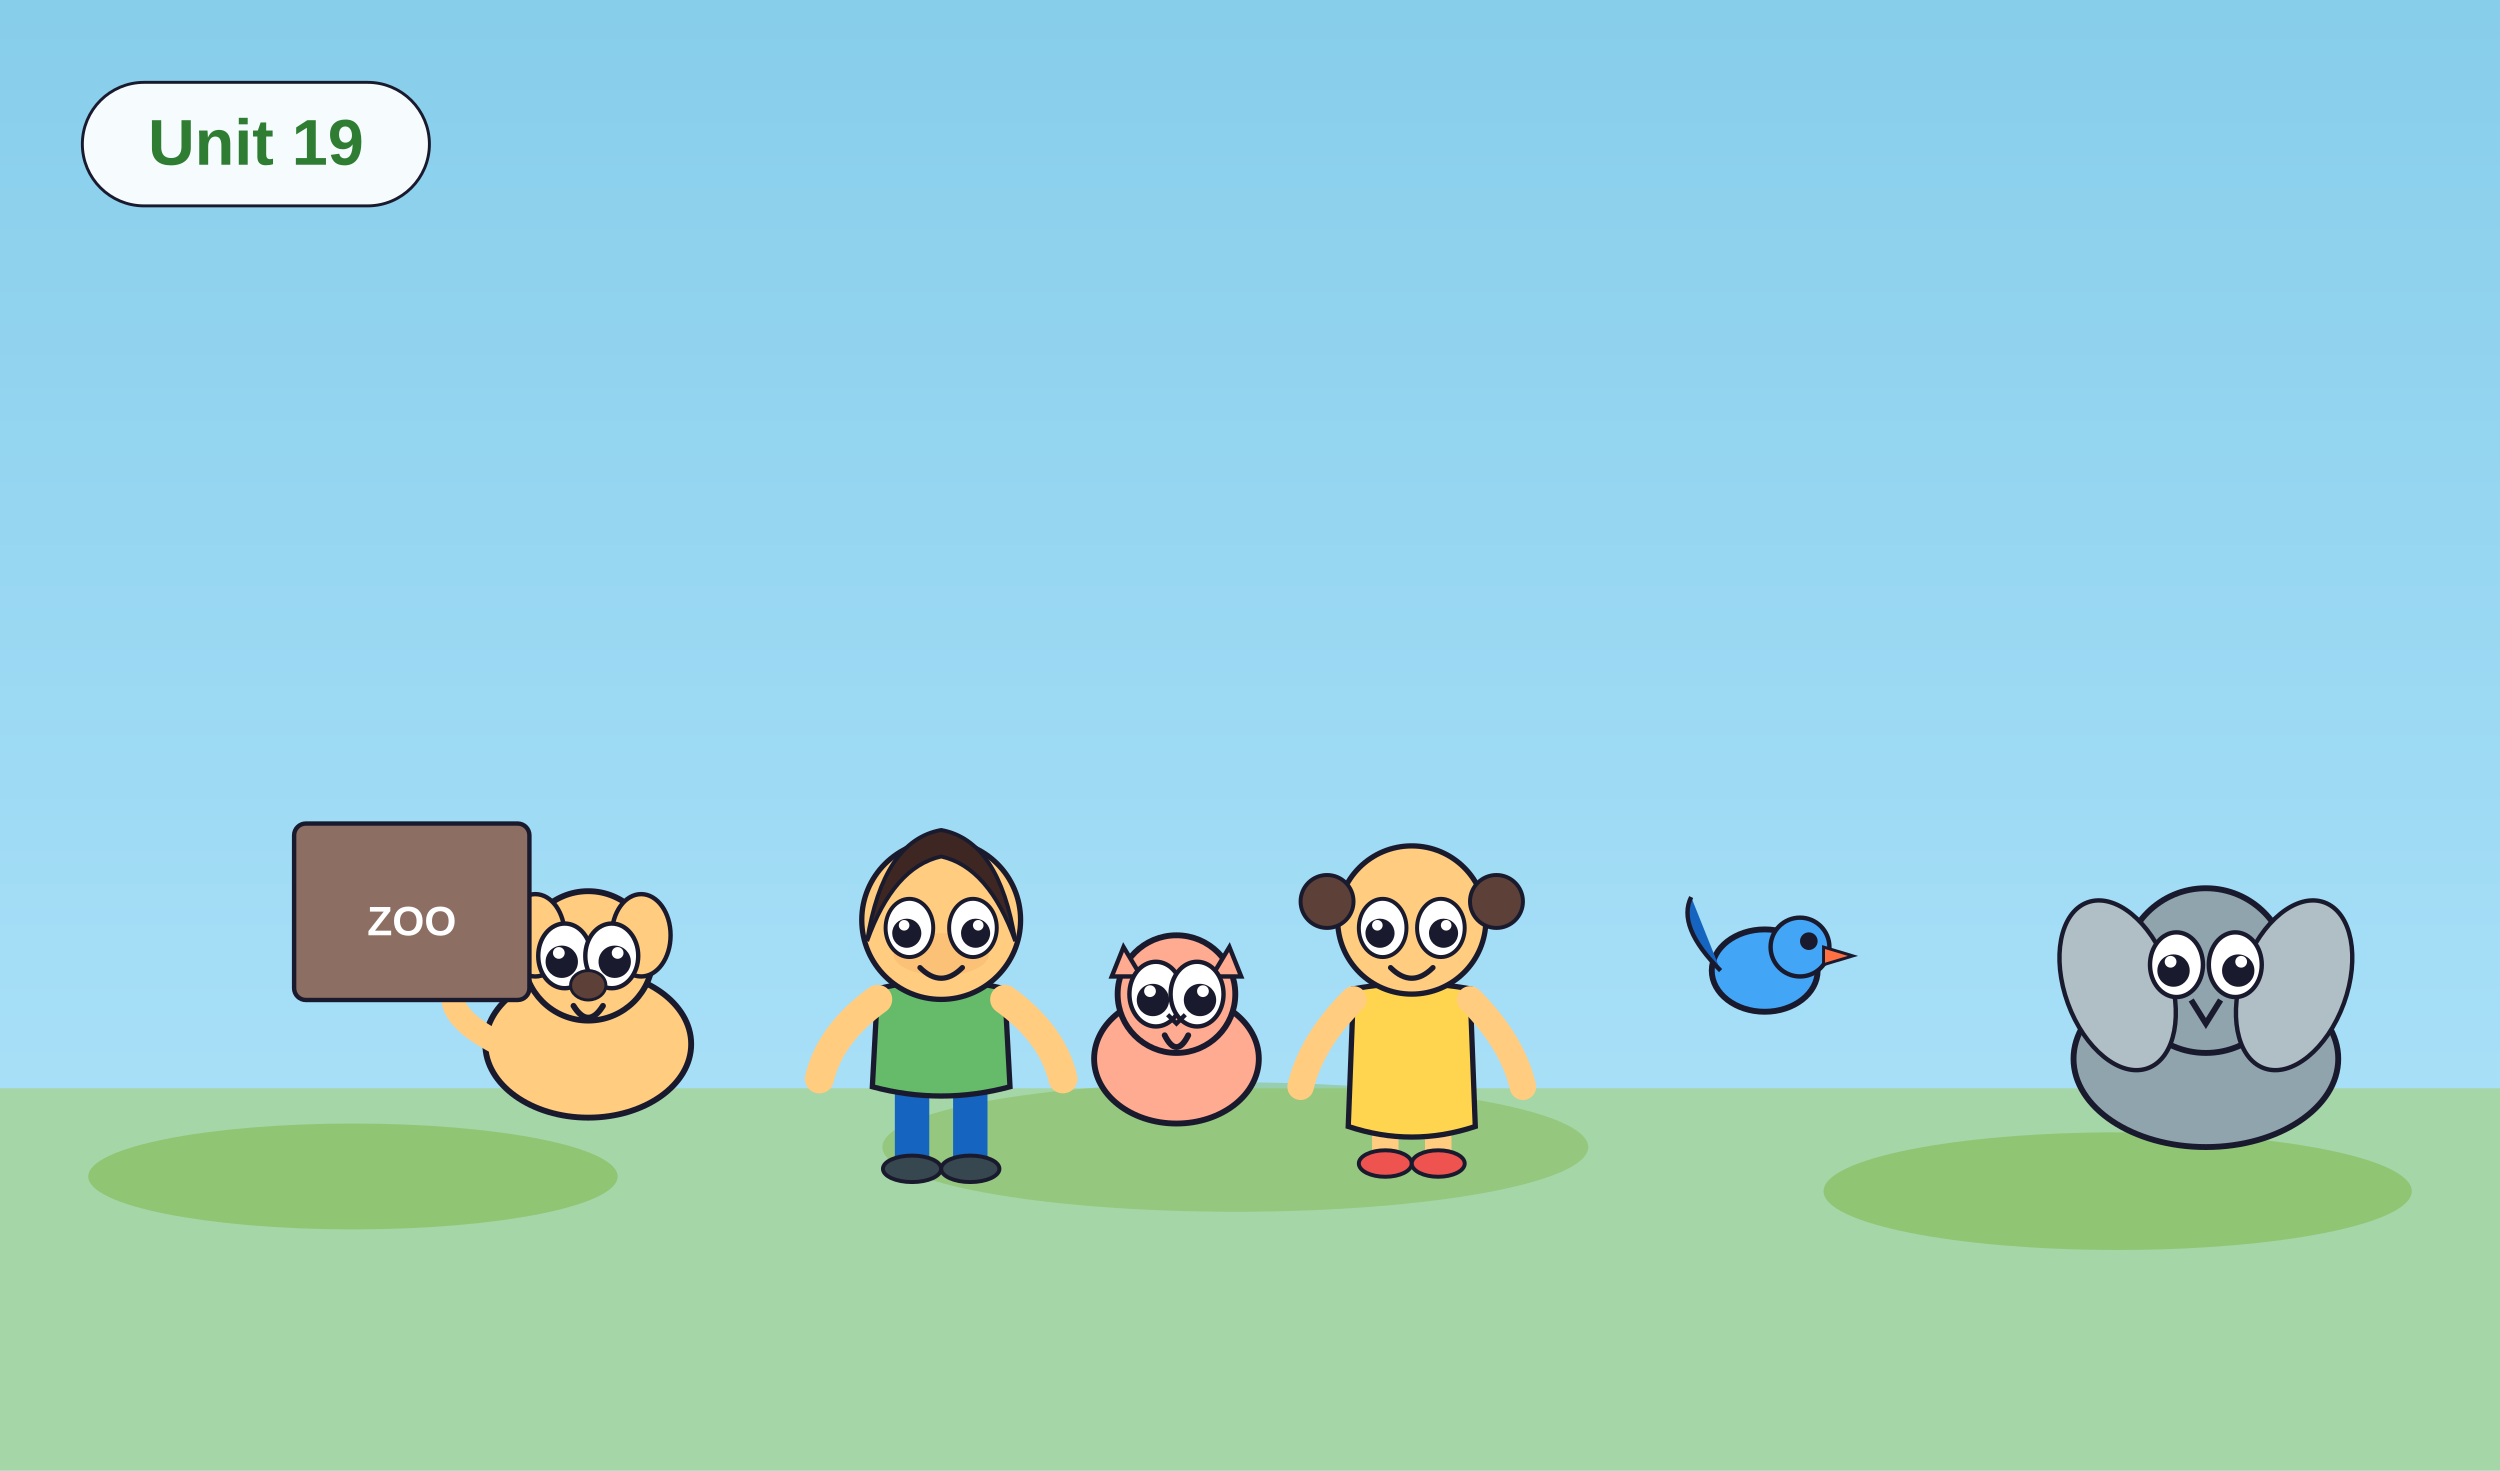
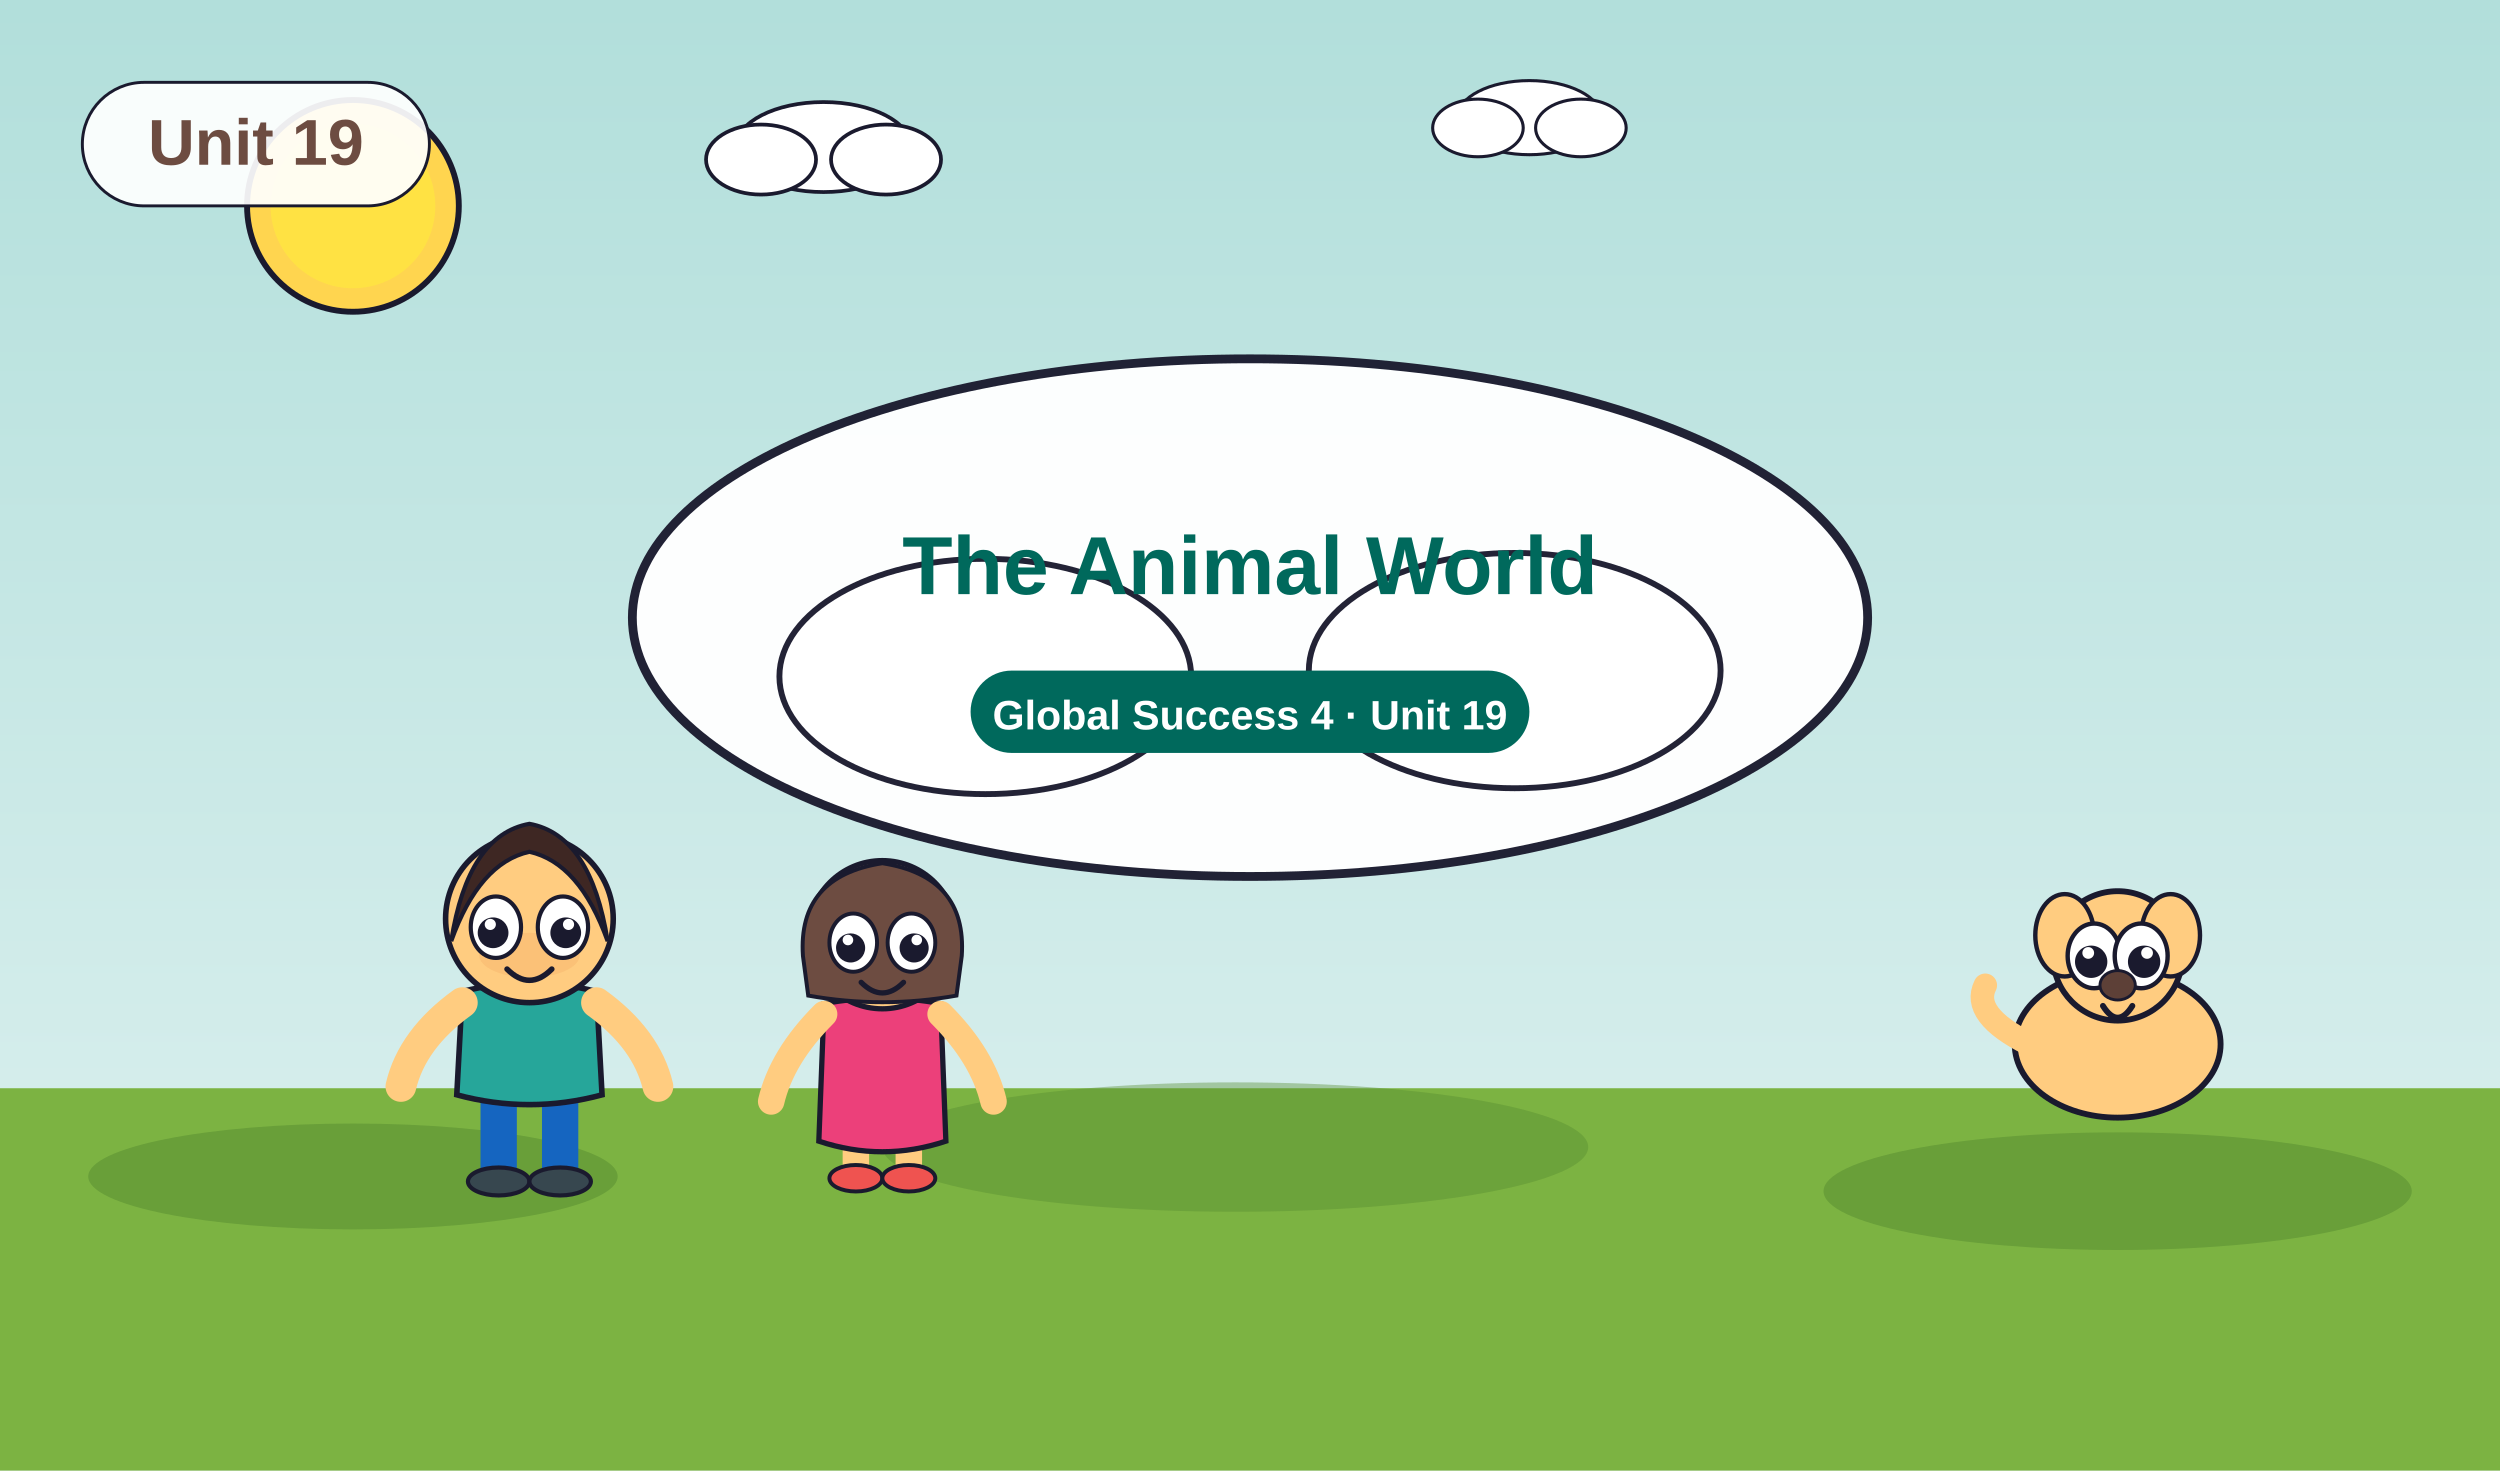
<svg xmlns="http://www.w3.org/2000/svg" viewBox="0 0 850 500" width="850" height="500" role="img" aria-label="Unit 19: The Animal World">
  <defs>
    <linearGradient id="sky" x1="0" y1="0" x2="0" y2="1">
-       <stop offset="0%" stop-color="#87CEEB" />
-       <stop offset="100%" stop-color="#B3E5FC" />
+       <stop offset="0%" stop-color="#B2DFDB" />
+       <stop offset="100%" stop-color="#E0F2F1" />
    </linearGradient>
  </defs>
  <rect width="850" height="500" fill="url(#sky)" />
-   <rect y="370" width="850" height="130" fill="#A5D6A7" />
-   <ellipse cx="120" cy="400" rx="90" ry="18" fill="#7CB342" opacity="0.5" />
-   <ellipse cx="420" cy="390" rx="120" ry="22" fill="#7CB342" opacity="0.4" />
-   <ellipse cx="720" cy="405" rx="100" ry="20" fill="#7CB342" opacity="0.5" />
-   <g transform="translate(200,340)">
+   <circle cx="120" cy="70" r="36" fill="#FFD54F" stroke="#1A1A2E" stroke-width="2" />
+   <circle cx="120" cy="70" r="28" fill="#FFEB3B" opacity="0.6" />
+   <g transform="translate(280,50) scale(0.85)">
+     <ellipse cx="0" cy="0" rx="35" ry="18" fill="#FFFFFF" stroke="#1A1A2E" stroke-width="1.5" />
+     <ellipse cx="-25" cy="5" rx="22" ry="14" fill="#FFFFFF" stroke="#1A1A2E" stroke-width="1.5" />
+     <ellipse cx="25" cy="5" rx="22" ry="14" fill="#FFFFFF" stroke="#1A1A2E" stroke-width="1.5" />
+   </g>
+   <g transform="translate(520,40) scale(0.7)">
+     <ellipse cx="0" cy="0" rx="35" ry="18" fill="#FFFFFF" stroke="#1A1A2E" stroke-width="1.5" />
+     <ellipse cx="-25" cy="5" rx="22" ry="14" fill="#FFFFFF" stroke="#1A1A2E" stroke-width="1.5" />
+     <ellipse cx="25" cy="5" rx="22" ry="14" fill="#FFFFFF" stroke="#1A1A2E" stroke-width="1.5" />
+   </g>
+   <rect y="370" width="850" height="130" fill="#7CB342" />
+   <ellipse cx="120" cy="400" rx="90" ry="18" fill="#558B2F" opacity="0.5" />
+   <ellipse cx="420" cy="390" rx="120" ry="22" fill="#558B2F" opacity="0.4" />
+   <ellipse cx="720" cy="405" rx="100" ry="20" fill="#558B2F" opacity="0.5" />
+   <g transform="translate(720,340)">
    <ellipse cx="0" cy="15" rx="35" ry="25" fill="#FFCC80" stroke="#1A1A2E" stroke-width="2" />
    <circle cx="0" cy="-15" r="22" fill="#FFCC80" stroke="#1A1A2E" stroke-width="2" />
    <ellipse cx="-18" cy="-22" rx="10" ry="14" fill="#FFCC80" stroke="#1A1A2E" stroke-width="1.5" />
    <ellipse cx="18" cy="-22" rx="10" ry="14" fill="#FFCC80" stroke="#1A1A2E" stroke-width="1.5" />
    <ellipse cx="-8" cy="-15" rx="9" ry="11" fill="#FFFFFF" stroke="#1A1A2E" stroke-width="1.5" />
    <circle cx="-9" cy="-13" r="5.5" fill="#1A1A2E" />
    <circle cx="-10" cy="-16" r="2" fill="#FFFFFF" />
    <ellipse cx="8" cy="-15" rx="9" ry="11" fill="#FFFFFF" stroke="#1A1A2E" stroke-width="1.5" />
    <circle cx="9" cy="-13" r="5.5" fill="#1A1A2E" />
    <circle cx="10" cy="-16" r="2" fill="#FFFFFF" />
    <ellipse cx="0" cy="-5" rx="6" ry="5" fill="#5D4037" stroke="#1A1A2E" stroke-width="1" />
    <path d="M-5 2 Q0 10 5 2" fill="none" stroke="#1A1A2E" stroke-width="2" stroke-linecap="round" />
    <path d="M-30 15 Q-50 5 -45 -5" fill="none" stroke="#FFCC80" stroke-width="8" stroke-linecap="round" />
  </g>
-   <g transform="translate(400,350)">
-     <ellipse cx="0" cy="10" rx="28" ry="22" fill="#FFAB91" stroke="#1A1A2E" stroke-width="2" />
-     <circle cx="0" cy="-12" r="20" fill="#FFAB91" stroke="#1A1A2E" stroke-width="2" />
-     <polygon points="-18,-28 -12,-18 -22,-18" fill="#FFAB91" stroke="#1A1A2E" stroke-width="1.5" />
-     <polygon points="18,-28 12,-18 22,-18" fill="#FFAB91" stroke="#1A1A2E" stroke-width="1.5" />
-     <ellipse cx="-7" cy="-12" rx="9" ry="11" fill="#FFFFFF" stroke="#1A1A2E" stroke-width="1.5" />
-     <circle cx="-8" cy="-10" r="5.5" fill="#1A1A2E" />
-     <circle cx="-9" cy="-13" r="2" fill="#FFFFFF" />
-     <ellipse cx="7" cy="-12" rx="9" ry="11" fill="#FFFFFF" stroke="#1A1A2E" stroke-width="1.5" />
-     <circle cx="8" cy="-10" r="5.5" fill="#1A1A2E" />
-     <circle cx="9" cy="-13" r="2" fill="#FFFFFF" />
-     <path d="M-3 -5 L0 -2 L3 -5" fill="none" stroke="#1A1A2E" stroke-width="1.5" />
-     <path d="M-4 2 Q0 10 4 2" fill="none" stroke="#1A1A2E" stroke-width="2" stroke-linecap="round" />
-   </g>
-   <g transform="translate(600,330)">
-     <ellipse cx="0" cy="0" rx="18" ry="14" fill="#42A5F5" stroke="#1A1A2E" stroke-width="2" />
-     <circle cx="12" cy="-8" r="10" fill="#42A5F5" stroke="#1A1A2E" stroke-width="1.5" />
-     <polygon points="20,-8 30,-5 20,-2" fill="#FF7043" stroke="#1A1A2E" stroke-width="1" />
-     <circle cx="15" cy="-10" r="3" fill="#1A1A2E" />
-     <path d="M-15 0 Q-30 -15 -25 -25" fill="#1565C0" stroke="#1A1A2E" stroke-width="1.5" />
-   </g>
-   <g transform="translate(750,340)">
-     <ellipse cx="0" cy="20" rx="45" ry="30" fill="#90A4AE" stroke="#1A1A2E" stroke-width="2" />
-     <circle cx="0" cy="-10" r="28" fill="#90A4AE" stroke="#1A1A2E" stroke-width="2" />
-     <ellipse cx="-30" cy="-5" rx="18" ry="30" fill="#B0BEC5" stroke="#1A1A2E" stroke-width="1.5" transform="rotate(-20 -30 -5)" />
-     <ellipse cx="30" cy="-5" rx="18" ry="30" fill="#B0BEC5" stroke="#1A1A2E" stroke-width="1.5" transform="rotate(20 30 -5)" />
-     <ellipse cx="-10" cy="-12" rx="9" ry="11" fill="#FFFFFF" stroke="#1A1A2E" stroke-width="1.5" />
-     <circle cx="-11" cy="-10" r="5.5" fill="#1A1A2E" />
-     <circle cx="-12" cy="-13" r="2" fill="#FFFFFF" />
-     <ellipse cx="10" cy="-12" rx="9" ry="11" fill="#FFFFFF" stroke="#1A1A2E" stroke-width="1.5" />
-     <circle cx="11" cy="-10" r="5.5" fill="#1A1A2E" />
-     <circle cx="12" cy="-13" r="2" fill="#FFFFFF" />
-     <path d="M-5 0 L0 8 L5 0" fill="none" stroke="#1A1A2E" stroke-width="2" />
-   </g>
-   <g transform="translate(320,320) scale(0.9)">
+   <g transform="translate(180,320) scale(0.95)">
    <line x1="-11" y1="52" x2="-11" y2="82" stroke="#1565C0" stroke-width="13" stroke-linecap="round" />
    <line x1="11" y1="52" x2="11" y2="82" stroke="#1565C0" stroke-width="13" stroke-linecap="round" />
    <ellipse cx="-11" cy="86" rx="11" ry="5" fill="#37474F" stroke="#1A1A2E" stroke-width="1.5" />
    <ellipse cx="11" cy="86" rx="11" ry="5" fill="#37474F" stroke="#1A1A2E" stroke-width="1.5" />
-     <path d="M-24 18 Q0 12 24 18 L26 55 Q0 62 -26 55 Z" fill="#66BB6A" stroke="#1A1A2E" stroke-width="2" />
+     <path d="M-24 18 Q0 12 24 18 L26 55 Q0 62 -26 55 Z" fill="#26A69A" stroke="#1A1A2E" stroke-width="2" />
    <path d="M-24 22 Q-42 35 -46 52" fill="none" stroke="#FFCC80" stroke-width="11" stroke-linecap="round" />
    <path d="M24 22 Q42 35 46 52" fill="none" stroke="#FFCC80" stroke-width="11" stroke-linecap="round" />
    <circle cx="0" cy="-8" r="30" fill="#FFCC80" stroke="#1A1A2E" stroke-width="2" />
    <ellipse cx="0" cy="5" rx="18" ry="8" fill="#F0A860" opacity="0.3" />
    <path d="M-28 0 Q-22 -38 0 -42 Q22 -38 28 0 Q18 -28 0 -32 Q-18 -28 -28 0" fill="#3E2723" stroke="#1A1A2E" stroke-width="1.5" />
    <ellipse cx="-12" cy="-5" rx="9" ry="11" fill="#FFFFFF" stroke="#1A1A2E" stroke-width="1.5" />
    <circle cx="-13" cy="-3" r="5.5" fill="#1A1A2E" />
    <circle cx="-14" cy="-6" r="2" fill="#FFFFFF" />
    <ellipse cx="12" cy="-5" rx="9" ry="11" fill="#FFFFFF" stroke="#1A1A2E" stroke-width="1.5" />
    <circle cx="13" cy="-3" r="5.5" fill="#1A1A2E" />
    <circle cx="14" cy="-6" r="2" fill="#FFFFFF" />
    <path d="M-8 10 Q0 18 8 10" fill="none" stroke="#1A1A2E" stroke-width="2" stroke-linecap="round" />
  </g>
-   <g transform="translate(480,320) scale(0.9)">
+   <g transform="translate(300,325) scale(0.9)">
    <line x1="-10" y1="52" x2="-10" y2="80" stroke="#FFCC80" stroke-width="10" stroke-linecap="round" />
    <line x1="10" y1="52" x2="10" y2="80" stroke="#FFCC80" stroke-width="10" stroke-linecap="round" />
    <ellipse cx="-10" cy="84" rx="10" ry="5" fill="#EF5350" stroke="#1A1A2E" stroke-width="1.5" />
    <ellipse cx="10" cy="84" rx="10" ry="5" fill="#EF5350" stroke="#1A1A2E" stroke-width="1.5" />
-     <path d="M-22 18 Q0 14 22 18 L24 70 Q0 78 -24 70 Z" fill="#FFD54F" stroke="#1A1A2E" stroke-width="2" />
+     <path d="M-22 18 Q0 14 22 18 L24 70 Q0 78 -24 70 Z" fill="#EC407A" stroke="#1A1A2E" stroke-width="2" />
    <path d="M-22 22 Q-38 38 -42 55" fill="none" stroke="#FFCC80" stroke-width="10" stroke-linecap="round" />
    <path d="M22 22 Q38 38 42 55" fill="none" stroke="#FFCC80" stroke-width="10" stroke-linecap="round" />
    <circle cx="0" cy="-8" r="28" fill="#FFCC80" stroke="#1A1A2E" stroke-width="2" />
-     <circle cx="-32" cy="-15" r="10" fill="#5D4037" stroke="#1A1A2E" stroke-width="1.5" />
-     <circle cx="32" cy="-15" r="10" fill="#5D4037" stroke="#1A1A2E" stroke-width="1.5" />
+     <path d="M-30 0 Q-32 -30 0 -35 Q32 -30 30 0 L28 15 Q0 20 -28 15 Z" fill="#6D4C41" stroke="#1A1A2E" stroke-width="1.5" />
    <ellipse cx="-11" cy="-5" rx="9" ry="11" fill="#FFFFFF" stroke="#1A1A2E" stroke-width="1.5" />
    <circle cx="-12" cy="-3" r="5.5" fill="#1A1A2E" />
    <circle cx="-13" cy="-6" r="2" fill="#FFFFFF" />
    <ellipse cx="11" cy="-5" rx="9" ry="11" fill="#FFFFFF" stroke="#1A1A2E" stroke-width="1.5" />
    <circle cx="12" cy="-3" r="5.5" fill="#1A1A2E" />
    <circle cx="13" cy="-6" r="2" fill="#FFFFFF" />
    <path d="M-8 10 Q0 18 8 10" fill="none" stroke="#1A1A2E" stroke-width="2" stroke-linecap="round" />
  </g>
-   <rect x="100" y="280" width="80" height="60" rx="4" fill="#8D6E63" stroke="#1A1A2E" stroke-width="1.5" />
-   <text x="140" y="318" text-anchor="middle" font-family="Arial,sans-serif" font-size="14" font-weight="700" fill="#FFF">ZOO</text>
+   <g transform="translate(425,210)">
+     <ellipse cx="0" cy="0" rx="210" ry="88" fill="#FFFFFF" stroke="#1A1A2E" stroke-width="3" opacity="0.96" />
+     <ellipse cx="-90" cy="20" rx="70" ry="40" fill="#FFFFFF" stroke="#1A1A2E" stroke-width="2" opacity="0.96" />
+     <ellipse cx="90" cy="18" rx="70" ry="40" fill="#FFFFFF" stroke="#1A1A2E" stroke-width="2" opacity="0.96" />
+     <text x="0" y="-8" text-anchor="middle" font-family="Arial Rounded MT Bold,Arial,Helvetica,sans-serif" font-size="28" font-weight="700" fill="#00695C">The Animal World</text>
+     <rect x="-95" y="18" width="190" height="28" rx="14" fill="#00695C" />
+     <text x="0" y="38" text-anchor="middle" font-family="Arial,Helvetica,sans-serif" font-size="14" font-weight="700" fill="#FFFFFF">Global Success 4 · Unit 19</text>
+   </g>
  <rect x="28" y="28" width="118" height="42" rx="21" fill="rgba(255,255,255,0.92)" stroke="#1A1A2E" stroke-width="1" />
-   <text x="87" y="56" text-anchor="middle" font-family="Arial,Helvetica,sans-serif" font-size="22" font-weight="700" fill="#2E7D32">Unit 19</text>
+   <text x="87" y="56" text-anchor="middle" font-family="Arial,Helvetica,sans-serif" font-size="22" font-weight="700" fill="#6D4C41">Unit 19</text>
</svg>
